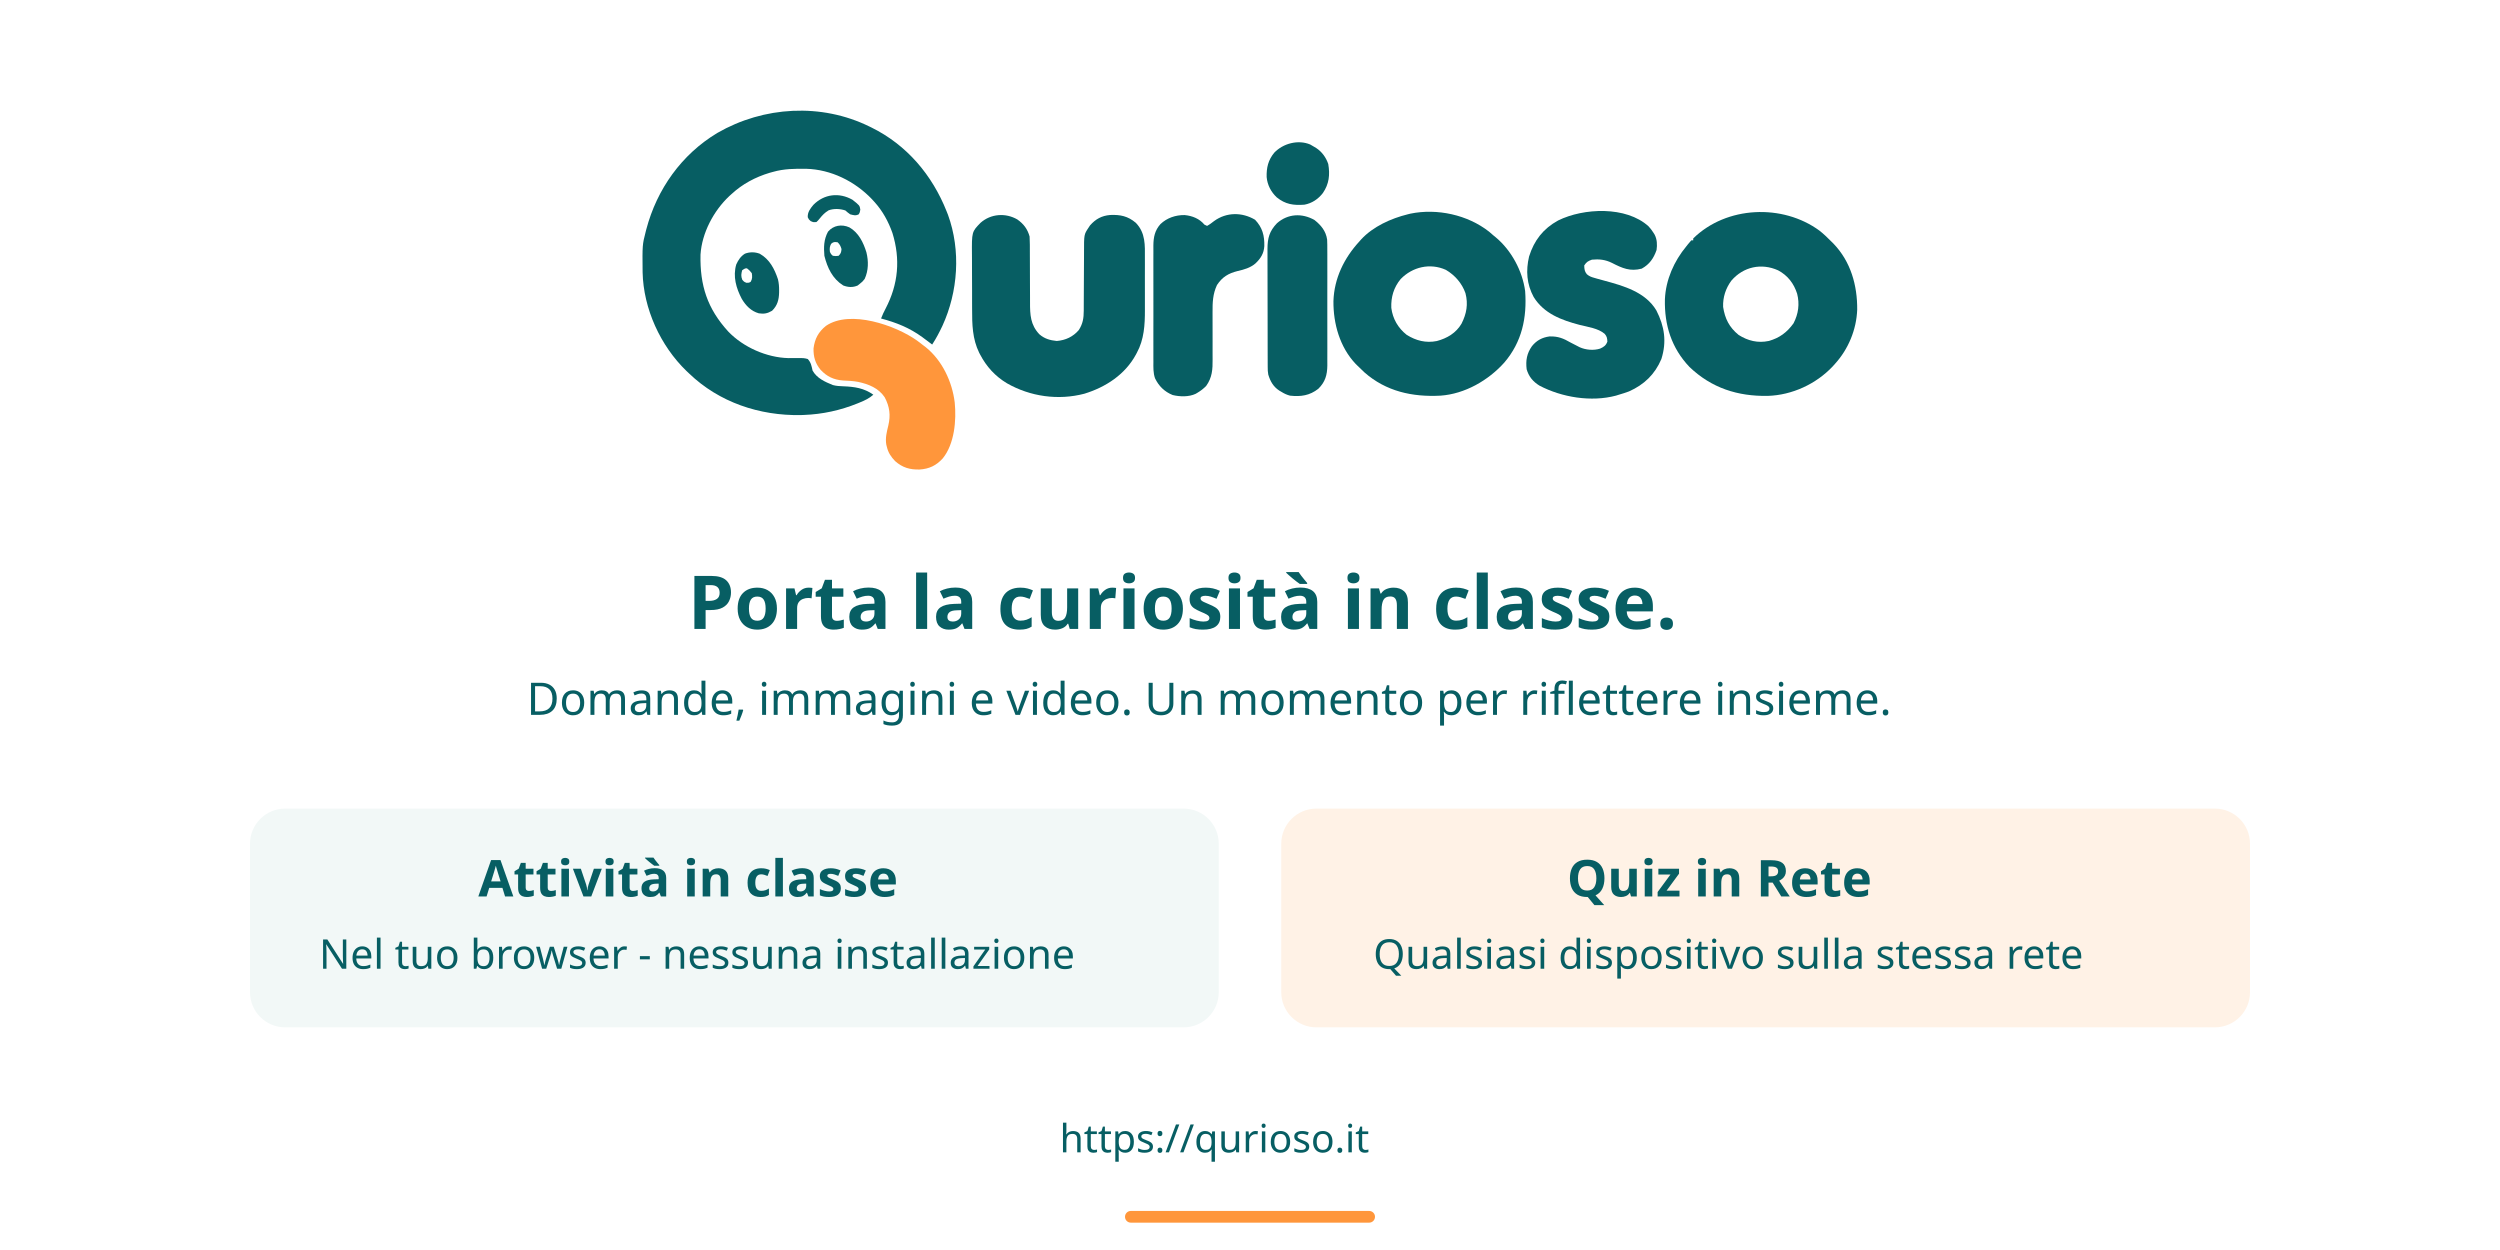
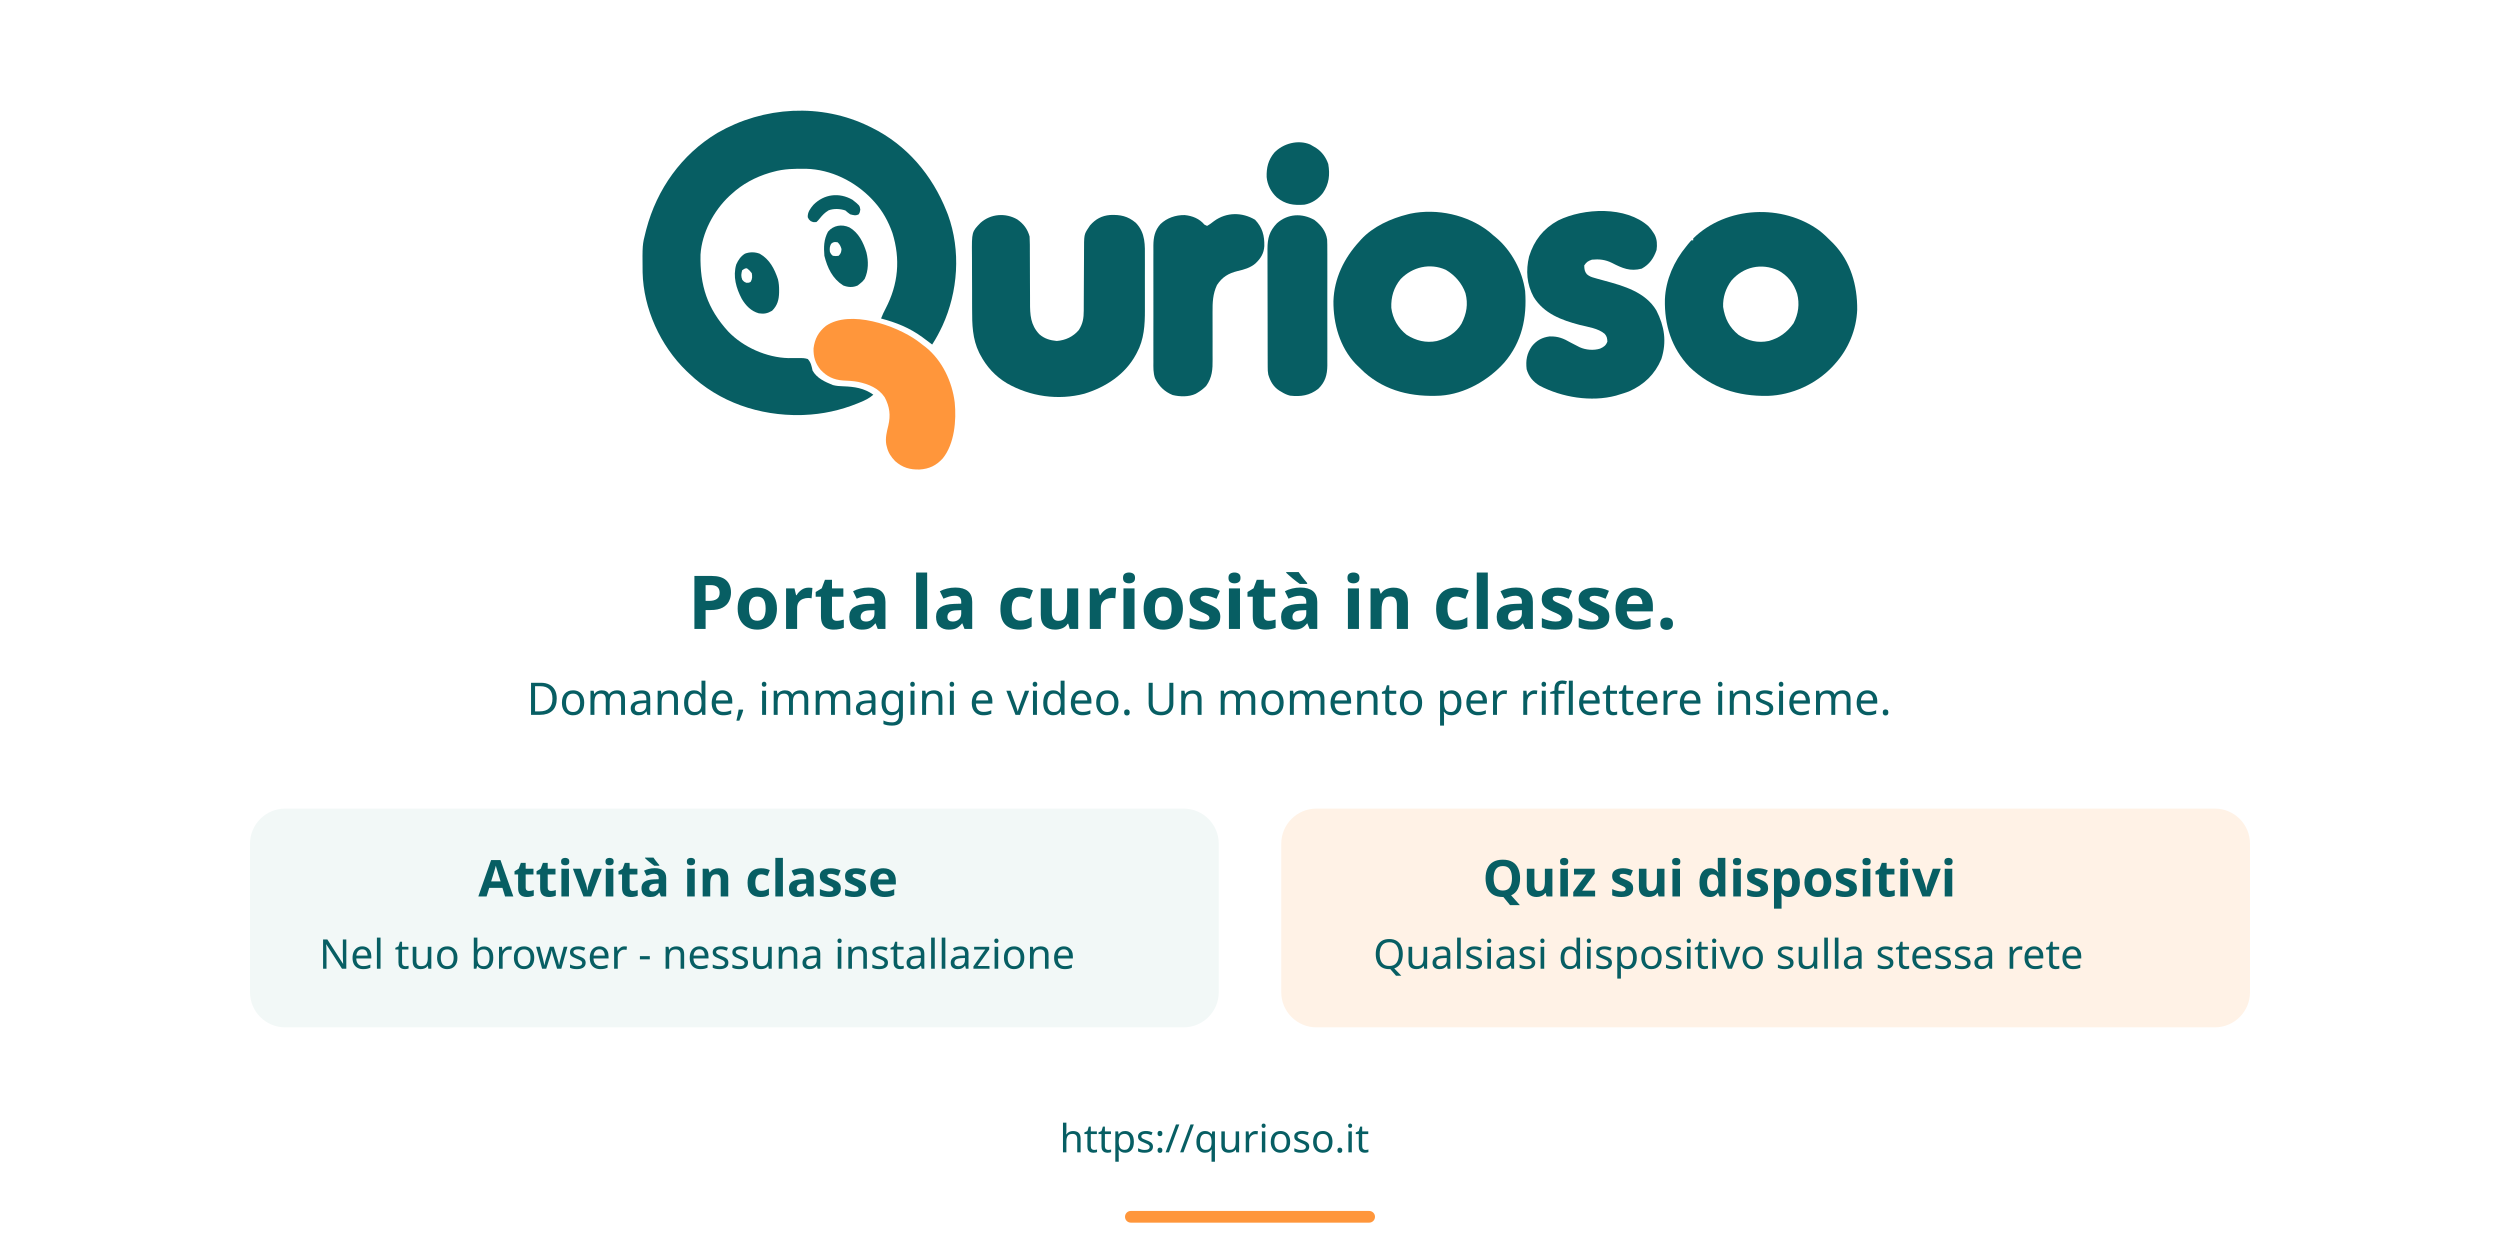
<svg xmlns="http://www.w3.org/2000/svg" width="1280" height="640" viewBox="0 0 1280 640">
  <defs>
    <clipPath id="clip-path-1">
      <path d="M320 48 L960 48 L960 249 L320 249 Z" />
    </clipPath>
  </defs>
  <g id="Layer_1" data-name="Layer 1">
    <path d="M0 0 L1280 0 L1280 640 L0 640 Z" fill="#ffffff" />
    <g clip-path="url(#clip-path-1)">
      <g>
        <g id="petrolio">
          <path d="M445.173 64.791 C445.485 64.943 445.796 65.094 446.118 65.25 C464.258 74.168 477.297 89.607 484.682 108.251 C484.91 108.826 485.139 109.402 485.374 109.995 C492.017 128.246 490.556 149.319 482.515 166.833 C480.953 170.161 479.284 173.321 477.274 176.403 C477.022 176.211 476.77 176.019 476.51 175.822 C475.453 175.02 474.388 174.23 473.323 173.44 C472.96 173.167 472.596 172.894 472.222 172.612 C465.612 167.796 458.95 165.173 451.1 163.069 C451.763 161.292 452.574 159.629 453.454 157.949 C459.949 145.468 461.078 132.716 456.933 119.301 C454.826 113.365 451.895 107.984 447.643 103.312 C447.236 102.866 446.83 102.42 446.412 101.96 C437.697 92.829 425.49 86.764 412.764 86.421 C406.918 86.349 401.446 86.392 395.787 88.002 C395.194 88.165 394.601 88.327 393.99 88.494 C386.728 90.69 380.133 94.196 374.552 99.361 C374.174 99.699 373.797 100.037 373.408 100.386 C365.378 107.941 359.364 119.265 358.661 130.374 C358.326 146.101 362.125 158.001 372.889 169.772 C380.568 177.783 392.574 183.103 403.718 183.35 C404.754 183.342 405.789 183.334 406.825 183.324 C411.642 183.301 411.642 183.301 413.566 183.811 C415.241 185.576 415.507 187.415 416.036 189.737 C418.257 193.69 422.365 195.497 426.407 197.145 C428.189 197.636 429.934 197.712 431.777 197.782 C437.495 198.004 442.388 198.696 447.149 202.084 C445.07 203.95 442.908 204.955 440.358 206.004 C439.944 206.175 439.53 206.346 439.103 206.523 C430.262 210.104 421.132 212.1 411.591 212.455 C411.33 212.465 411.33 212.465 410.007 212.516 C388.876 212.917 368.178 205.982 352.822 191.219 C352.381 190.803 351.94 190.387 351.485 189.959 C338.144 177.065 329.415 158.029 329.016 139.398 C328.877 125.358 328.877 125.358 330.598 118.622 C330.699 118.227 330.8 117.832 330.904 117.426 C336.329 96.858 348.966 79.058 367.295 68.058 C390.985 54.394 420.505 52.656 445.173 64.791 Z" fill="#075e63" />
          <path d="M670.835 73.989 C671.516 74.358 672.186 74.749 672.842 75.162 C673.185 75.366 673.529 75.57 673.883 75.779 C676.867 77.754 678.9 80.581 680.068 83.971 C681.002 89.475 680.517 94.195 677.286 98.867 C674.891 101.944 671.765 104.052 667.903 104.794 C662.269 105.226 658.106 104.629 653.674 101.028 C650.74 98.255 648.89 94.688 648.525 90.655 C648.402 85.818 649.307 81.985 652.408 78.187 C656.954 73.428 664.627 71.369 670.835 73.989 Z" fill="#075e63" />
          <path d="M436.438 102.263 C440.14 105.19 440.14 105.19 440.482 107.325 C440.235 108.744 440.235 108.744 439.71 109.701 C438.13 110.568 436.995 110.171 435.296 109.732 C433.938 108.744 433.938 108.744 432.827 107.757 C430.131 106.858 426.972 106.703 424.273 107.676 C422.347 108.801 421.071 110.163 419.678 111.893 C418.833 112.915 418.833 112.915 418.011 113.683 C416.406 113.807 416.406 113.807 415.048 113.189 C414.091 112.356 414.091 112.356 413.566 111.214 C413.444 108.577 414.847 106.835 416.452 104.884 C421.98 99.286 429.667 98.43 436.438 102.263 Z" fill="#075e63" />
          <path d="M762.415 118.622 C763.181 119.275 763.942 119.933 764.699 120.597 C764.886 120.749 764.886 120.749 765.831 121.515 C773.809 128.161 779.497 138.711 780.875 149.038 C781.859 162.675 779.236 175.085 770.209 185.63 C762.011 194.794 749.965 201.704 737.537 202.577 C723.118 203.332 709.628 200.393 698.579 190.653 C697.376 189.555 696.218 188.419 695.065 187.268 C694.742 186.95 694.418 186.632 694.085 186.305 C685.975 177.731 682.623 165.739 682.719 154.179 C683.088 142.466 688.231 132.033 696.053 123.56 C696.346 123.227 696.64 122.893 696.942 122.549 C703.001 115.994 712.211 111.835 720.746 109.732 C721.191 109.621 721.636 109.511 722.094 109.397 C735.783 106.578 751.408 109.962 762.415 118.622 Z M717.134 142.882 C713.594 147.168 712.13 152.111 712.35 157.636 C713.077 163.259 715.798 167.941 720.252 171.464 C725.079 174.443 730.016 175.72 735.631 174.617 C740.921 173.2 745.462 170.542 748.296 165.737 C750.887 160.611 751.78 155.762 750.315 150.105 C748.54 145.041 744.918 140.888 740.297 138.17 C732.224 134.533 723.2 136.624 717.134 142.882 Z" fill="#075e63" />
          <path d="M844.063 115.888 C845.021 116.945 845.814 117.934 846.556 119.146 C846.656 119.307 846.656 119.307 847.166 120.121 C848.438 122.583 848.546 125.298 848.161 128.005 C846.654 132.288 844.542 135.347 840.568 137.543 C834.624 139.099 830.646 137.337 825.316 134.604 C821.969 132.94 818.764 132.577 815.072 132.943 C813.017 133.701 812.337 134.084 811.122 135.907 C811.189 137.764 811.274 138.947 812.468 140.405 C813.722 141.448 814.617 141.8 816.184 142.234 C816.748 142.398 817.313 142.561 817.895 142.73 C819.043 143.05 820.192 143.364 821.342 143.675 C831.253 146.369 842.388 149.472 848.043 158.913 C852.228 167.072 853.436 174.905 850.63 183.811 C847.324 191.66 841.761 196.968 834.076 200.388 C832.366 201.031 830.656 201.577 828.9 202.084 C828.399 202.241 827.897 202.398 827.38 202.56 C814.741 205.938 799.681 203.466 788.205 197.442 C784.901 195.404 782.734 192.822 781.645 189.058 C781.11 184.565 781.718 180.974 784.361 177.236 C786.739 174.282 789.592 172.759 793.347 172.251 C797.722 172.12 800.468 173.252 804.208 175.415 C805.263 175.968 806.323 176.514 807.387 177.051 C807.855 177.294 808.323 177.536 808.805 177.786 C811.957 179.191 815.917 179.532 819.232 178.5 C821.156 177.604 822.198 176.966 822.974 174.921 C822.902 173.195 822.744 172.269 821.618 170.941 C818.274 168.063 812.922 167.401 808.745 166.341 C799.5 163.902 790.528 160.604 785.231 152.055 C781.659 145.448 781.182 138.563 782.889 131.325 C785.482 123.059 790.133 117.066 797.77 112.881 C810.795 106.44 832.581 105.417 844.063 115.888 Z" fill="#075e63" />
          <path d="M931.623 118.128 C933.738 119.802 935.654 121.644 937.549 123.56 C937.944 123.95 938.34 124.341 938.747 124.743 C947.581 133.943 951.003 146.103 950.883 158.624 C950.489 168.793 946.349 178.768 939.525 186.28 C939.13 186.721 938.735 187.161 938.329 187.615 C929.796 196.653 917.542 202.303 905.084 202.695 C889.711 202.954 876.341 198.698 865.039 187.912 C855.773 178.178 852.137 166.438 852.432 153.269 C852.862 143.214 857.091 133.721 863.471 126.029 C863.712 125.721 863.954 125.413 864.204 125.096 C864.757 124.399 865.345 123.729 865.94 123.066 C866.266 123.066 866.592 123.066 866.928 123.066 C866.928 122.74 866.928 122.414 866.928 122.079 C883.904 105.421 912.725 104.217 931.623 118.128 Z M886.466 143.685 C883.544 147.642 882.06 152.21 882.237 157.143 C883.176 163.206 885.37 167.553 890.139 171.464 C894.893 174.492 900.014 175.759 905.57 174.582 C911.105 173.046 914.92 170.2 918.289 165.538 C920.783 160.708 921.479 155.669 920.137 150.385 C918.449 145.117 915.317 141.029 910.387 138.407 C901.852 134.569 892.617 136.533 886.466 143.685 Z" fill="#075e63" />
          <path d="M642.593 112.51 C646.385 116.513 647.442 120.635 647.327 125.983 C647.119 129.735 645.477 132.357 642.778 134.888 C640.121 137.15 636.984 138.01 633.642 138.777 C628.896 139.977 625.824 141.813 623.105 145.915 C620.944 150.499 620.79 154.881 620.829 159.862 C620.838 161.146 620.837 162.43 620.832 163.714 C620.822 167.362 620.827 171.009 620.846 174.657 C620.857 176.898 620.853 179.138 620.841 181.379 C620.839 182.226 620.843 183.073 620.852 183.92 C620.909 189.075 620.673 193.281 617.529 197.639 C616.147 199.027 614.772 200.101 613.085 201.096 C612.787 201.273 612.489 201.45 612.182 201.632 C608.693 203.286 604.074 203.151 600.399 202.253 C596.25 200.582 593.28 197.675 591.367 193.672 C590.405 190.885 590.519 188.071 590.542 185.151 C590.538 184.452 590.534 183.754 590.529 183.056 C590.517 181.173 590.522 179.291 590.529 177.408 C590.536 175.43 590.53 173.452 590.526 171.473 C590.522 168.152 590.527 164.831 590.539 161.51 C590.553 157.681 590.548 153.852 590.535 150.023 C590.524 146.724 590.522 143.425 590.528 140.126 C590.532 138.161 590.533 136.195 590.525 134.23 C590.517 132.381 590.523 130.533 590.537 128.685 C590.541 127.69 590.534 126.696 590.527 125.701 C590.576 121.445 591.247 117.98 594.16 114.734 C597.498 111.538 601.98 110.049 606.543 110.118 C610.479 110.501 614.093 111.938 616.665 115.01 C616.889 115.117 616.889 115.117 618.023 115.658 C619.341 114.954 620.453 114.088 621.631 113.17 C627.997 108.538 635.981 108.603 642.593 112.51 Z" fill="#075e63" />
          <path d="M520.849 112.344 C524.111 114.637 526.077 117.247 527.154 121.091 C527.243 122.478 527.287 123.816 527.28 125.202 C527.281 125.604 527.283 126.006 527.285 126.42 C527.288 127.289 527.29 128.158 527.289 129.027 C527.289 130.407 527.295 131.785 527.303 133.165 C527.326 137.084 527.338 141.004 527.342 144.924 C527.344 147.326 527.356 149.728 527.374 152.13 C527.379 153.041 527.38 153.952 527.377 154.863 C527.36 161.166 527.588 166.301 532.127 171.123 C534.766 173.436 537.618 174.239 541.043 174.582 C545.542 174.219 549.389 172.44 552.34 168.995 C554.427 165.749 554.882 162.884 554.88 159.062 C554.88 158.86 554.88 158.86 554.885 157.842 C554.888 156.968 554.891 156.095 554.893 155.222 C554.896 153.837 554.904 152.452 554.913 151.066 C554.939 147.128 554.963 143.191 554.971 139.253 C554.976 136.842 554.99 134.432 555.011 132.022 C555.017 131.106 555.019 130.19 555.018 129.275 C555.01 120.071 555.01 120.071 557.279 116.646 C557.546 116.241 557.814 115.835 558.089 115.417 C560.973 112.149 564.02 110.461 568.375 110.074 C573.552 109.847 577.468 110.622 581.553 114.092 C586.581 119.321 586.217 125.527 586.185 132.313 C586.186 133.315 586.188 134.318 586.191 135.32 C586.194 137.418 586.189 139.515 586.18 141.613 C586.169 144.278 586.175 146.943 586.187 149.609 C586.194 151.679 586.192 153.75 586.187 155.821 C586.186 156.802 586.187 157.783 586.192 158.765 C586.22 166.265 585.771 173.835 582.095 180.57 C581.925 180.894 581.754 181.218 581.579 181.552 C576.036 191.777 566.108 198.241 555.172 201.59 C541.818 205.079 527.515 203.077 515.552 196.236 C509.529 192.623 505.043 187.698 501.812 181.496 C501.658 181.206 501.503 180.917 501.343 180.619 C497.855 173.512 497.707 166.073 497.719 158.339 C497.715 157.279 497.711 156.219 497.706 155.16 C497.699 152.953 497.699 150.747 497.704 148.541 C497.71 145.726 497.693 142.913 497.67 140.099 C497.656 137.916 497.655 135.734 497.658 133.551 C497.657 132.513 497.652 131.476 497.642 130.439 C497.543 118.688 497.543 118.688 502.056 114.06 C507.298 109.434 514.833 108.873 520.849 112.344 Z" fill="#075e63" />
          <path d="M672.996 112.634 C676.384 115.313 678.849 118.269 679.492 122.663 C679.582 124.48 679.595 126.282 679.581 128.101 C679.585 128.795 679.589 129.488 679.594 130.181 C679.605 132.051 679.601 133.92 679.593 135.789 C679.587 137.754 679.593 139.718 679.597 141.683 C679.601 144.981 679.595 148.278 679.584 151.576 C679.57 155.378 679.575 159.18 679.588 162.983 C679.599 166.259 679.601 169.534 679.594 172.81 C679.591 174.762 679.59 176.713 679.598 178.665 C679.605 180.501 679.6 182.336 679.586 184.171 C679.581 185.159 679.589 186.146 679.596 187.134 C679.54 192 678.502 195.603 674.971 199.059 C670.547 202.538 666.045 203.175 660.495 202.577 C658.83 202.145 657.502 201.515 656.05 200.602 C655.701 200.398 655.351 200.195 654.991 199.985 C651.942 197.994 650.413 195.264 649.36 191.814 C649.09 190.498 649.071 189.274 649.067 187.93 C649.064 187.36 649.061 186.79 649.058 186.203 C649.058 185.58 649.057 184.957 649.057 184.315 C649.054 183.65 649.052 182.986 649.049 182.321 C649.043 180.517 649.04 178.713 649.037 176.909 C649.036 175.781 649.034 174.652 649.032 173.524 C649.025 169.989 649.02 166.455 649.018 162.921 C649.016 158.848 649.008 154.775 648.993 150.703 C648.982 147.55 648.978 144.398 648.977 141.246 C648.976 139.365 648.973 137.484 648.965 135.604 C648.956 133.833 648.955 132.062 648.96 130.291 C648.96 129.337 648.954 128.383 648.947 127.429 C648.973 121.882 649.944 118.347 653.807 114.295 C659.398 109.374 666.624 109.027 672.996 112.634 Z" fill="#075e63" />
          <path d="M434.864 116.399 C439.609 119.097 442.043 124.147 443.599 129.178 C444.727 133.748 444.701 138.492 442.704 142.821 C441.531 144.271 441.531 144.271 440.235 145.29 C439.868 145.585 439.501 145.881 439.123 146.185 C436.613 147.269 434.243 147.126 431.716 146.154 C426.198 142.643 423.636 137.171 422.085 130.968 C421.713 126.495 421.768 122.681 423.937 118.622 C426.732 115.323 430.978 114.68 434.864 116.399 Z M425.512 124.857 C424.757 126.366 424.716 127.323 424.925 128.993 C425.481 130.166 425.481 130.166 426.407 130.968 C427.919 131.153 427.919 131.153 429.37 130.968 C430.567 129.77 430.696 129.18 430.851 127.511 C430.389 125.982 430.01 125.188 428.876 124.054 C427.331 123.816 426.694 123.796 425.512 124.857 Z" fill="#075e63" />
          <path d="M388.991 129.907 C394.063 132.802 396.525 137.633 398.315 142.99 C398.782 144.924 398.921 146.739 398.905 148.716 C398.904 148.89 398.904 148.89 398.899 149.768 C398.818 153.479 398.031 156.457 395.294 159.118 C392.955 160.494 391.139 160.838 388.511 160.418 C384.574 159.319 381.832 156.464 379.799 153.033 C376.921 147.57 375.165 141.554 376.961 135.409 C377.991 133.132 379.263 131.191 381.425 129.872 C383.911 128.94 386.514 128.964 388.991 129.907 Z M379.984 138.376 C379.482 140.276 379.324 141.408 380.046 143.253 C380.972 144.302 380.972 144.302 382.206 144.796 C383.441 144.796 383.441 144.796 384.336 144.302 C385.264 142.739 385.168 141.637 384.923 139.857 C383.75 138.407 383.75 138.407 382.453 137.388 C381.466 137.388 381.466 137.388 379.984 138.376 Z" fill="#075e63" />
        </g>
        <g id="mandarino">
          <path d="M469.65 174.458 C470.723 175.256 471.776 176.072 472.829 176.897 C473.197 177.174 473.565 177.451 473.944 177.736 C482.43 184.556 487.524 195.443 488.818 206.065 C489.734 215.211 488.703 227.264 482.706 234.678 C479.4 238.355 475.688 240.113 470.775 240.393 C465.854 240.509 462.078 239.424 458.307 236.1 C456.194 233.892 454.744 231.74 454.063 228.752 C453.976 228.417 453.889 228.082 453.8 227.737 C453.187 224.331 454.013 221.17 454.816 217.863 C456.07 212.605 455.523 208.255 452.969 203.417 C449.788 198.668 444.704 196.66 439.313 195.515 C436.736 195.036 434.167 194.928 431.552 194.807 C426.864 194.443 423.341 192.789 420.141 189.336 C417.378 186.018 416.445 182.654 416.529 178.378 C417.175 173.415 418.994 170.013 422.857 166.865 C435.219 158.385 458.612 166.564 469.65 174.458 Z" fill="#ff963b" />
        </g>
      </g>
    </g>
    <g>
      <text transform="matrix(1 0 0 1 640 322)" x="0" y="0" xml:space="preserve" font-family="'Noto Sans'" font-size="38" font-weight="bold" fill="#075e63" text-anchor="middle">
        <tspan x="0" y="0">Porta la curiosità in classe.</tspan>
      </text>
      <text transform="matrix(1 0 0 1 640 366)" x="0" y="0" xml:space="preserve" font-family="'Noto Sans'" font-size="23" fill="#075e63" text-anchor="middle">
        <tspan x="0" y="0">Domande, immagini e video. Un momento per riflettere insieme.</tspan>
      </text>
      <path d="M146 414 L606 414 C615.941 414 624 422.059 624 432 L624 508 C624 517.941 615.941 526 606 526 L146 526 C136.059 526 128 517.941 128 508 L128 432 C128 422.059 136.059 414 146 414 Z" fill="#f2f8f7" />
      <path d="M674 414 L1134 414 C1143.941 414 1152 422.059 1152 432 L1152 508 C1152 517.941 1143.941 526 1134 526 L674 526 C664.059 526 656 517.941 656 508 L656 432 C656 422.059 664.059 414 674 414 Z" fill="#fff2e6" />
      <text transform="matrix(1 0 0 1 376 459)" x="0" y="0" xml:space="preserve" font-family="'Noto Sans'" font-size="26" font-weight="bold" fill="#075e63" text-anchor="middle">
        <tspan x="0" y="0">Attività in classe</tspan>
      </text>
      <text transform="matrix(1 0 0 1 376 496)" x="0" y="0" xml:space="preserve" font-family="'Noto Sans'" font-size="21" fill="#075e63" text-anchor="middle">
        <tspan x="0" y="0">Nel tuo browser - nessuna installazione</tspan>
      </text>
      <text transform="matrix(1 0 0 1 904 459)" x="0" y="0" xml:space="preserve" font-family="'Noto Sans'" font-size="26" font-weight="bold" fill="#075e63" text-anchor="middle">
-         <tspan x="0" y="0">Quiz in Rete</tspan>
+         <tspan x="0" y="0">Quiz sui dispositivi</tspan>
      </text>
      <text transform="matrix(1 0 0 1 904 496)" x="0" y="0" xml:space="preserve" font-family="'Noto Sans'" font-size="21" fill="#075e63" text-anchor="middle">
        <tspan x="0" y="0">Qualsiasi dispositivo sulla stessa rete</tspan>
      </text>
      <text transform="matrix(1 0 0 1 640 590)" x="0" y="0" xml:space="preserve" font-family="'Noto Sans'" font-size="20" fill="#075e63" text-anchor="middle">
        <tspan x="0" y="0">https://qurioso.it</tspan>
      </text>
      <text transform="matrix(1 0 0 1 1260.42 -147.871)" x="0" y="0" xml:space="preserve" font-family="'Source Sans 3'" font-size="12" fill="#000000">
        <tspan x="0" y="0">Sample copy flows here while the layout takes shape.</tspan>
      </text>
    </g>
    <path d="M579 620 L701 620 C702.657 620 704 621.343 704 623 L704 623 C704 624.657 702.657 626 701 626 L579 626 C577.343 626 576 624.657 576 623 L576 623 C576 621.343 577.343 620 579 620 Z" fill="#ff963b" />
  </g>
</svg>
